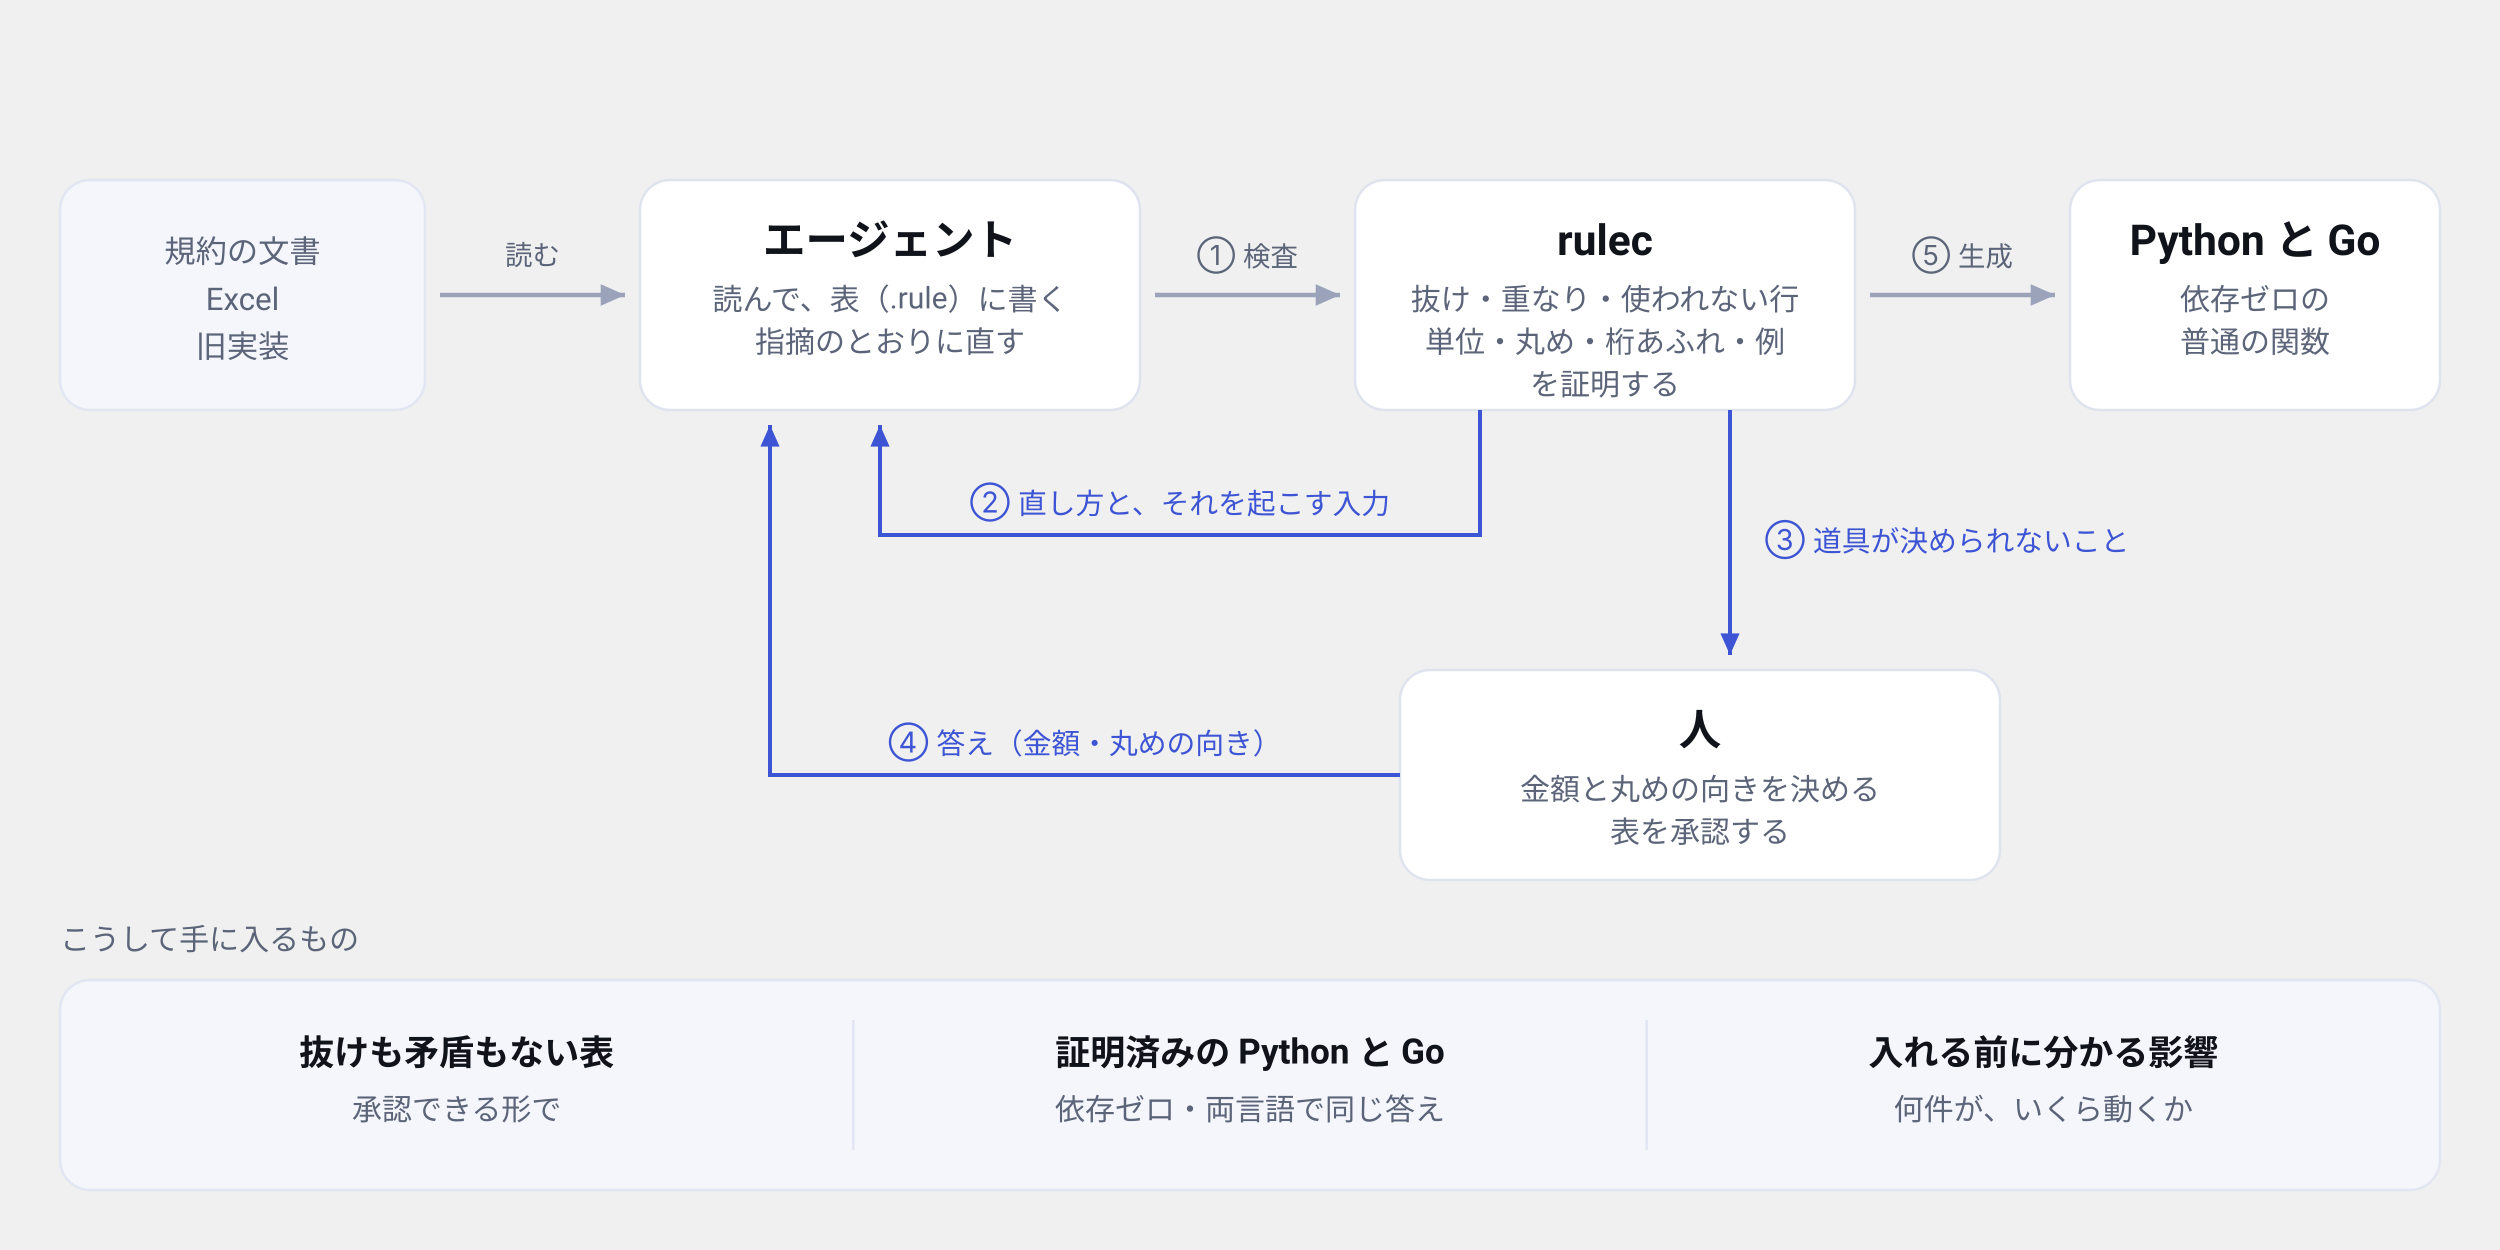
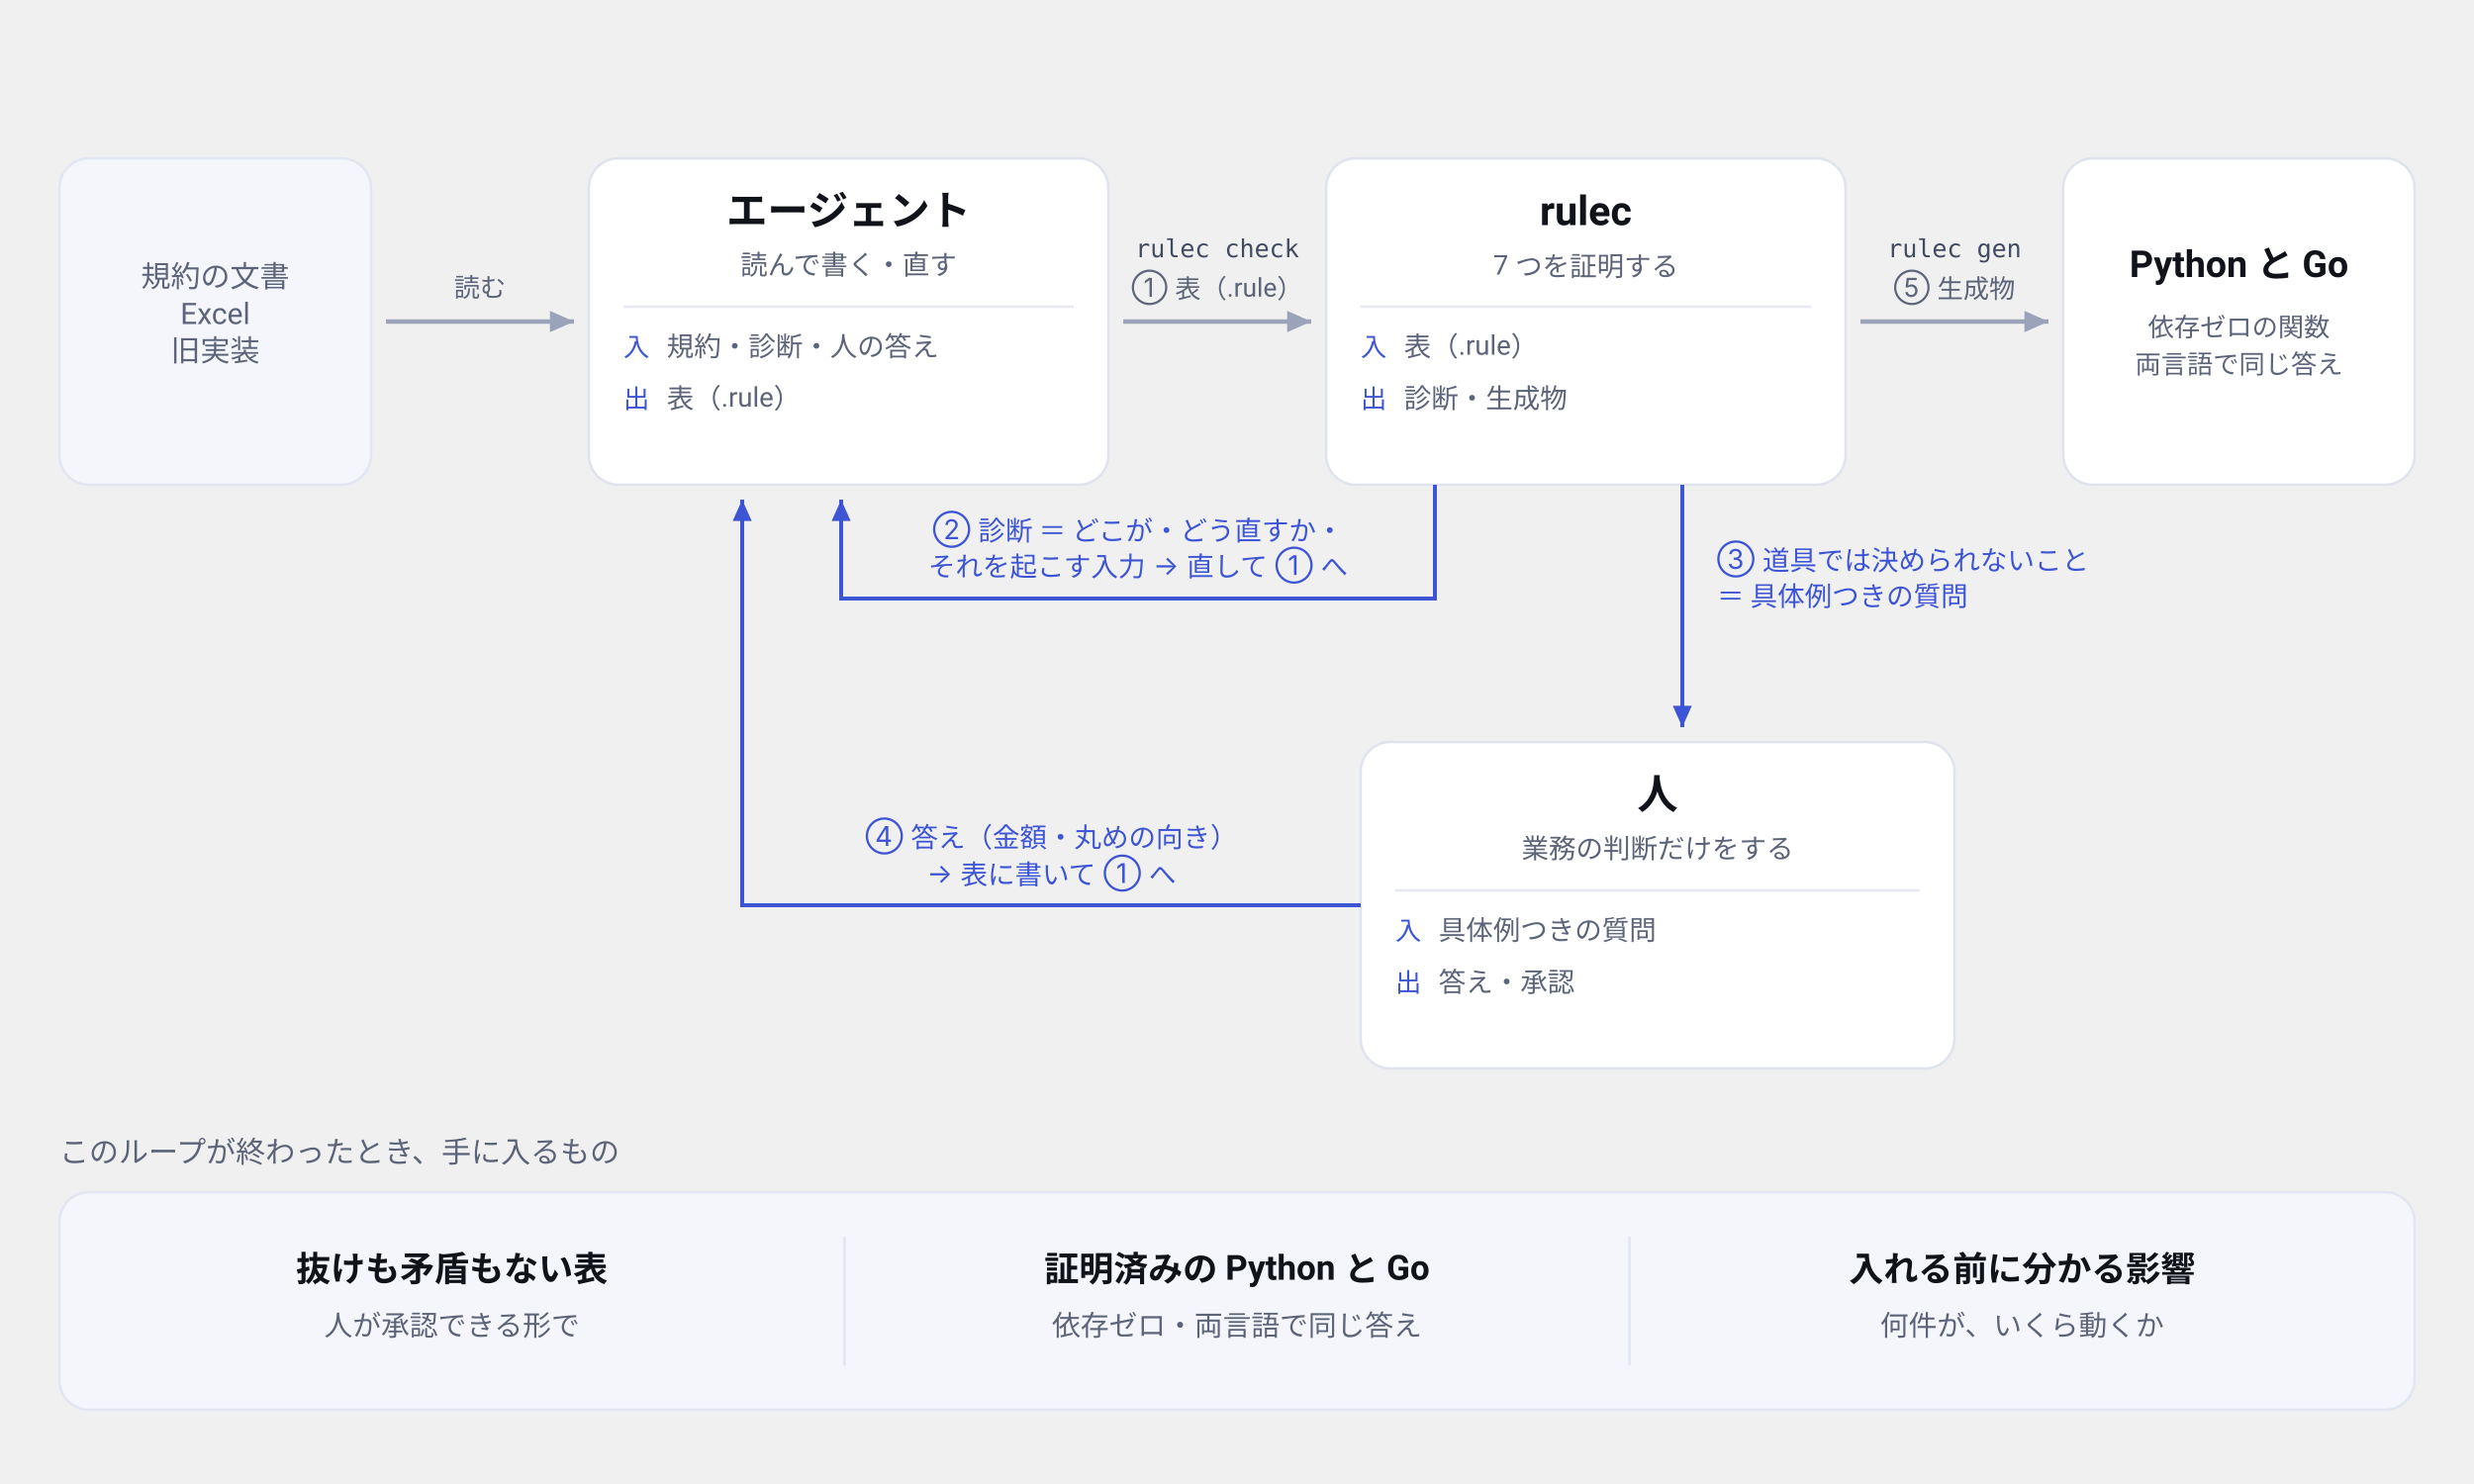
- <svg xmlns="http://www.w3.org/2000/svg" viewBox="0 0 1000 500" width="1000" height="500" role="img" aria-label="人とエージェントと rulec の役割分担: エージェントが表を書き、rulec が証明して直し方を返し、決められないことだけを人が決める。出てくるのは証明済みの Python と Go と、入れる前に分かる影響。" font-family="-apple-system, BlinkMacSystemFont, &quot;Hiragino Sans&quot;, &quot;Noto Sans JP&quot;, &quot;Yu Gothic&quot;, Meiryo, &quot;Segoe UI&quot;, Roboto, sans-serif">
+ <svg xmlns="http://www.w3.org/2000/svg" viewBox="0 0 1000 600" width="1000" height="600" role="img" aria-label="エージェントは規約や Excel を読んで表（.rule）を書き、rulec check にかける。rulec は診断（どこが・どう直すか・それを起こす入力）を返し、道具では決められないことは具体例つきの質問として人に渡る。人は金額と丸めの向きだけを決める。表が通ったら rulec gen が依存ゼロの Python と Go を出す。" font-family="-apple-system, BlinkMacSystemFont, &quot;Hiragino Sans&quot;, &quot;Noto Sans JP&quot;, &quot;Yu Gothic&quot;, Meiryo, &quot;Segoe UI&quot;, Roboto, sans-serif">
  <defs>
    <marker id="head" viewBox="0 0 10 10" refX="9" refY="5" markerWidth="6" markerHeight="6" orient="auto-start-reverse">
      <path d="M 0 1 L 9 5 L 0 9 z" fill="#9aa3ba" />
    </marker>
    <marker id="headA" viewBox="0 0 10 10" refX="9" refY="5" markerWidth="6" markerHeight="6" orient="auto-start-reverse">
      <path d="M 0 1 L 9 5 L 0 9 z" fill="#3d55d4" />
    </marker>
  </defs>
-   <rect x="24" y="72" width="146" height="92" rx="12" fill="#f4f6fb" stroke="#e2e6f2" />
-   <text x="97.0" y="105" font-size="12.5" font-weight="400" text-anchor="middle" fill="#5b6478">規約の文書</text>
-   <text x="97.0" y="124" font-size="12.5" font-weight="400" text-anchor="middle" fill="#5b6478">Excel</text>
-   <text x="97.0" y="143" font-size="12.5" font-weight="400" text-anchor="middle" fill="#5b6478">旧実装</text>
-   <rect x="256" y="72" width="200" height="92" rx="12" fill="#ffffff" stroke="#dfe3ee" />
-   <text x="356.0" y="102" font-size="17" font-weight="700" text-anchor="middle" fill="#10131a">エージェント</text>
-   <text x="356.0" y="124" font-size="12" font-weight="400" text-anchor="middle" fill="#5b6478">読んで、表（.rule）に書く</text>
-   <text x="356.0" y="141" font-size="12" font-weight="400" text-anchor="middle" fill="#5b6478">指摘のとおりに直す</text>
-   <rect x="542" y="72" width="200" height="92" rx="12" fill="#ffffff" stroke="#dfe3ee" />
-   <text x="642.0" y="102" font-size="17" font-weight="700" text-anchor="middle" fill="#10131a">rulec</text>
-   <text x="642.0" y="124" font-size="12" font-weight="400" text-anchor="middle" fill="#5b6478">抜け・重なり・使われない行</text>
-   <text x="642.0" y="141" font-size="12" font-weight="400" text-anchor="middle" fill="#5b6478">単位・丸め・桁あふれ・例</text>
-   <text x="642.0" y="158" font-size="12" font-weight="400" text-anchor="middle" fill="#5b6478">を証明する</text>
-   <rect x="828" y="72" width="148" height="92" rx="12" fill="#ffffff" stroke="#dfe3ee" />
-   <text x="902.0" y="102" font-size="17" font-weight="700" text-anchor="middle" fill="#10131a">Python と Go</text>
-   <text x="902.0" y="124" font-size="12" font-weight="400" text-anchor="middle" fill="#5b6478">依存ゼロの</text>
-   <text x="902.0" y="141" font-size="12" font-weight="400" text-anchor="middle" fill="#5b6478">普通の関数</text>
-   <rect x="560" y="268" width="240" height="84" rx="12" fill="#ffffff" stroke="#dfe3ee" />
-   <text x="680.0" y="298" font-size="17" font-weight="700" text-anchor="middle" fill="#10131a">人</text>
-   <text x="680.0" y="320" font-size="12" font-weight="400" text-anchor="middle" fill="#5b6478">金額と丸めの向きを決める</text>
-   <text x="680.0" y="337" font-size="12" font-weight="400" text-anchor="middle" fill="#5b6478">表を承認する</text>
-   <line x1="176" y1="118" x2="250" y2="118" stroke="#9aa3ba" stroke-width="1.8" marker-end="url(#head)" />
-   <text x="213.0" y="106" font-size="11" font-weight="400" text-anchor="middle" fill="#5b6478">読む</text>
-   <line x1="462" y1="118" x2="536" y2="118" stroke="#9aa3ba" stroke-width="1.8" marker-end="url(#head)" />
-   <text x="499.0" y="106" font-size="11" font-weight="400" text-anchor="middle" fill="#5b6478">① 検査</text>
-   <line x1="748" y1="118" x2="822" y2="118" stroke="#9aa3ba" stroke-width="1.8" marker-end="url(#head)" />
-   <text x="785.0" y="106" font-size="11" font-weight="400" text-anchor="middle" fill="#5b6478">⑤ 生成</text>
-   <path d="M 592 164 V 214 H 352 V 170" fill="none" stroke="#3d55d4" stroke-width="1.6" marker-end="url(#headA)" />
-   <text x="472.0" y="205" font-size="11.5" font-weight="400" text-anchor="middle" fill="#3d55d4">② 直し方と、それを起こす入力</text>
-   <path d="M 692 164 V 262" fill="none" stroke="#3d55d4" stroke-width="1.6" marker-end="url(#headA)" />
-   <text x="706" y="220.0" font-size="11.5" font-weight="400" text-anchor="start" fill="#3d55d4">③ 道具が決められないこと</text>
-   <path d="M 560 310 H 308 V 170" fill="none" stroke="#3d55d4" stroke-width="1.6" marker-end="url(#headA)" />
-   <text x="434.0" y="301" font-size="11.5" font-weight="400" text-anchor="middle" fill="#3d55d4">④ 答え（金額・丸めの向き）</text>
-   <text x="24" y="380" font-size="12" font-weight="400" text-anchor="start" fill="#5b6478">こうして手に入るもの</text>
-   <rect x="24" y="392" width="952" height="84" rx="12" fill="#f4f6fb" stroke="#e2e6f2" />
-   <text x="182.667" y="426" font-size="14" font-weight="700" text-anchor="middle" fill="#10131a">抜けも矛盾もない表</text>
-   <text x="182.667" y="448" font-size="12" font-weight="400" text-anchor="middle" fill="#5b6478">承認できる形で</text>
-   <text x="500.0" y="426" font-size="14" font-weight="700" text-anchor="middle" fill="#10131a">証明済みの Python と Go</text>
-   <text x="500.0" y="448" font-size="12" font-weight="400" text-anchor="middle" fill="#5b6478">依存ゼロ・両言語で同じ答え</text>
-   <line x1="341.333" y1="408" x2="341.333" y2="460" stroke="#e2e6f2" stroke-width="1" />
-   <text x="817.333" y="426" font-size="14" font-weight="700" text-anchor="middle" fill="#10131a">入れる前に分かる影響</text>
-   <text x="817.333" y="448" font-size="12" font-weight="400" text-anchor="middle" fill="#5b6478">何件が、いくら動くか</text>
-   <line x1="658.667" y1="408" x2="658.667" y2="460" stroke="#e2e6f2" stroke-width="1" />
+   <rect x="24" y="64" width="126" height="132" rx="12" fill="#f4f6fb" stroke="#e2e6f2" />
+   <text x="87.0" y="116" font-size="12" font-weight="400" text-anchor="middle" fill="#5b6478">規約の文書</text>
+   <text x="87.0" y="131" font-size="12" font-weight="400" text-anchor="middle" fill="#5b6478">Excel</text>
+   <text x="87.0" y="146" font-size="12" font-weight="400" text-anchor="middle" fill="#5b6478">旧実装</text>
+   <rect x="238" y="64" width="210" height="132" rx="12" fill="#ffffff" stroke="#dfe3ee" />
+   <text x="343.0" y="91" font-size="16.5" font-weight="700" text-anchor="middle" fill="#10131a">エージェント</text>
+   <text x="343.0" y="111" font-size="11" font-weight="400" text-anchor="middle" fill="#5b6478">読んで書く・直す</text>
+   <line x1="252" y1="124" x2="434" y2="124" stroke="#e6e9f3" stroke-width="1" />
+   <text x="252" y="144" font-size="10.5" text-anchor="start" fill="#3d55d4">入<tspan dx="7" font-size="11" fill="#5b6478">規約・診断・人の答え</tspan>
+   </text>
+   <text x="252" y="165" font-size="10.5" text-anchor="start" fill="#3d55d4">出<tspan dx="7" font-size="11" fill="#5b6478">表（.rule）</tspan>
+   </text>
+   <rect x="536" y="64" width="210" height="132" rx="12" fill="#ffffff" stroke="#dfe3ee" />
+   <text x="641.0" y="91" font-size="16.5" font-weight="700" text-anchor="middle" fill="#10131a">rulec</text>
+   <text x="641.0" y="111" font-size="11" font-weight="400" text-anchor="middle" fill="#5b6478">7 つを証明する</text>
+   <line x1="550" y1="124" x2="732" y2="124" stroke="#e6e9f3" stroke-width="1" />
+   <text x="550" y="144" font-size="10.5" text-anchor="start" fill="#3d55d4">入<tspan dx="7" font-size="11" fill="#5b6478">表（.rule）</tspan>
+   </text>
+   <text x="550" y="165" font-size="10.5" text-anchor="start" fill="#3d55d4">出<tspan dx="7" font-size="11" fill="#5b6478">診断・生成物</tspan>
+   </text>
+   <rect x="550" y="300" width="240" height="132" rx="12" fill="#ffffff" stroke="#dfe3ee" />
+   <text x="670.0" y="327" font-size="16.5" font-weight="700" text-anchor="middle" fill="#10131a">人</text>
+   <text x="670.0" y="347" font-size="11" font-weight="400" text-anchor="middle" fill="#5b6478">業務の判断だけをする</text>
+   <line x1="564" y1="360" x2="776" y2="360" stroke="#e6e9f3" stroke-width="1" />
+   <text x="564" y="380" font-size="10.5" text-anchor="start" fill="#3d55d4">入<tspan dx="7" font-size="11" fill="#5b6478">具体例つきの質問</tspan>
+   </text>
+   <text x="564" y="401" font-size="10.5" text-anchor="start" fill="#3d55d4">出<tspan dx="7" font-size="11" fill="#5b6478">答え・承認</tspan>
+   </text>
+   <rect x="834" y="64" width="142" height="132" rx="12" fill="#ffffff" stroke="#dfe3ee" />
+   <text x="905.0" y="112" font-size="15" font-weight="700" text-anchor="middle" fill="#10131a">Python と Go</text>
+   <text x="905.0" y="136" font-size="10.5" font-weight="400" text-anchor="middle" fill="#5b6478">依存ゼロの関数</text>
+   <text x="905.0" y="151" font-size="10.5" font-weight="400" text-anchor="middle" fill="#5b6478">両言語で同じ答え</text>
+   <line x1="156" y1="130" x2="232" y2="130" stroke="#9aa3ba" stroke-width="1.8" marker-end="url(#head)" />
+   <text x="194.0" y="120" font-size="10.5" font-weight="400" text-anchor="middle" fill="#5b6478">読む</text>
+   <line x1="454" y1="130" x2="530" y2="130" stroke="#9aa3ba" stroke-width="1.8" marker-end="url(#head)" />
+   <text x="492.0" y="104" font-size="10" font-weight="400" text-anchor="middle" fill="#404a60" font-family="ui-monospace, SFMono-Regular, Menlo, Consolas, monospace">rulec check</text>
+   <text x="492.0" y="120" font-size="10.5" font-weight="400" text-anchor="middle" fill="#5b6478">① 表（.rule）</text>
+   <line x1="752" y1="130" x2="828" y2="130" stroke="#9aa3ba" stroke-width="1.8" marker-end="url(#head)" />
+   <text x="790.0" y="104" font-size="10" font-weight="400" text-anchor="middle" fill="#404a60" font-family="ui-monospace, SFMono-Regular, Menlo, Consolas, monospace">rulec gen</text>
+   <text x="790.0" y="120" font-size="10.5" font-weight="400" text-anchor="middle" fill="#5b6478">⑤ 生成物</text>
+   <path d="M 580 196 V 242 H 340 V 202" fill="none" stroke="#3d55d4" stroke-width="1.6" marker-end="url(#headA)" />
+   <text x="460.0" y="218" font-size="11" font-weight="400" text-anchor="middle" fill="#3d55d4">② 診断 ＝ どこが・どう直すか・</text>
+   <text x="460.0" y="233" font-size="11" font-weight="400" text-anchor="middle" fill="#3d55d4">それを起こす入力 → 直して ① へ</text>
+   <path d="M 680 196 V 294" fill="none" stroke="#3d55d4" stroke-width="1.6" marker-end="url(#headA)" />
+   <text x="694" y="230" font-size="11" font-weight="400" text-anchor="start" fill="#3d55d4">③ 道具では決められないこと</text>
+   <text x="694" y="245" font-size="11" font-weight="400" text-anchor="start" fill="#3d55d4">＝ 具体例つきの質問</text>
+   <path d="M 550 366 H 300 V 202" fill="none" stroke="#3d55d4" stroke-width="1.6" marker-end="url(#headA)" />
+   <text x="425.0" y="342" font-size="11" font-weight="400" text-anchor="middle" fill="#3d55d4">④ 答え（金額・丸めの向き）</text>
+   <text x="425.0" y="357" font-size="11" font-weight="400" text-anchor="middle" fill="#3d55d4">→ 表に書いて ① へ</text>
+   <text x="24" y="470" font-size="12" font-weight="400" text-anchor="start" fill="#5b6478">このループが終わったとき、手に入るもの</text>
+   <rect x="24" y="482" width="952" height="88" rx="12" fill="#f4f6fb" stroke="#e2e6f2" />
+   <text x="182.667" y="518" font-size="14" font-weight="700" text-anchor="middle" fill="#10131a">抜けも矛盾もない表</text>
+   <text x="182.667" y="540" font-size="11.5" font-weight="400" text-anchor="middle" fill="#5b6478">人が承認できる形で</text>
+   <text x="500.0" y="518" font-size="14" font-weight="700" text-anchor="middle" fill="#10131a">証明済みの Python と Go</text>
+   <text x="500.0" y="540" font-size="11.5" font-weight="400" text-anchor="middle" fill="#5b6478">依存ゼロ・両言語で同じ答え</text>
+   <line x1="341.333" y1="500" x2="341.333" y2="552" stroke="#e2e6f2" stroke-width="1" />
+   <text x="817.333" y="518" font-size="14" font-weight="700" text-anchor="middle" fill="#10131a">入れる前に分かる影響</text>
+   <text x="817.333" y="540" font-size="11.5" font-weight="400" text-anchor="middle" fill="#5b6478">何件が、いくら動くか</text>
+   <line x1="658.667" y1="500" x2="658.667" y2="552" stroke="#e2e6f2" stroke-width="1" />
</svg>
